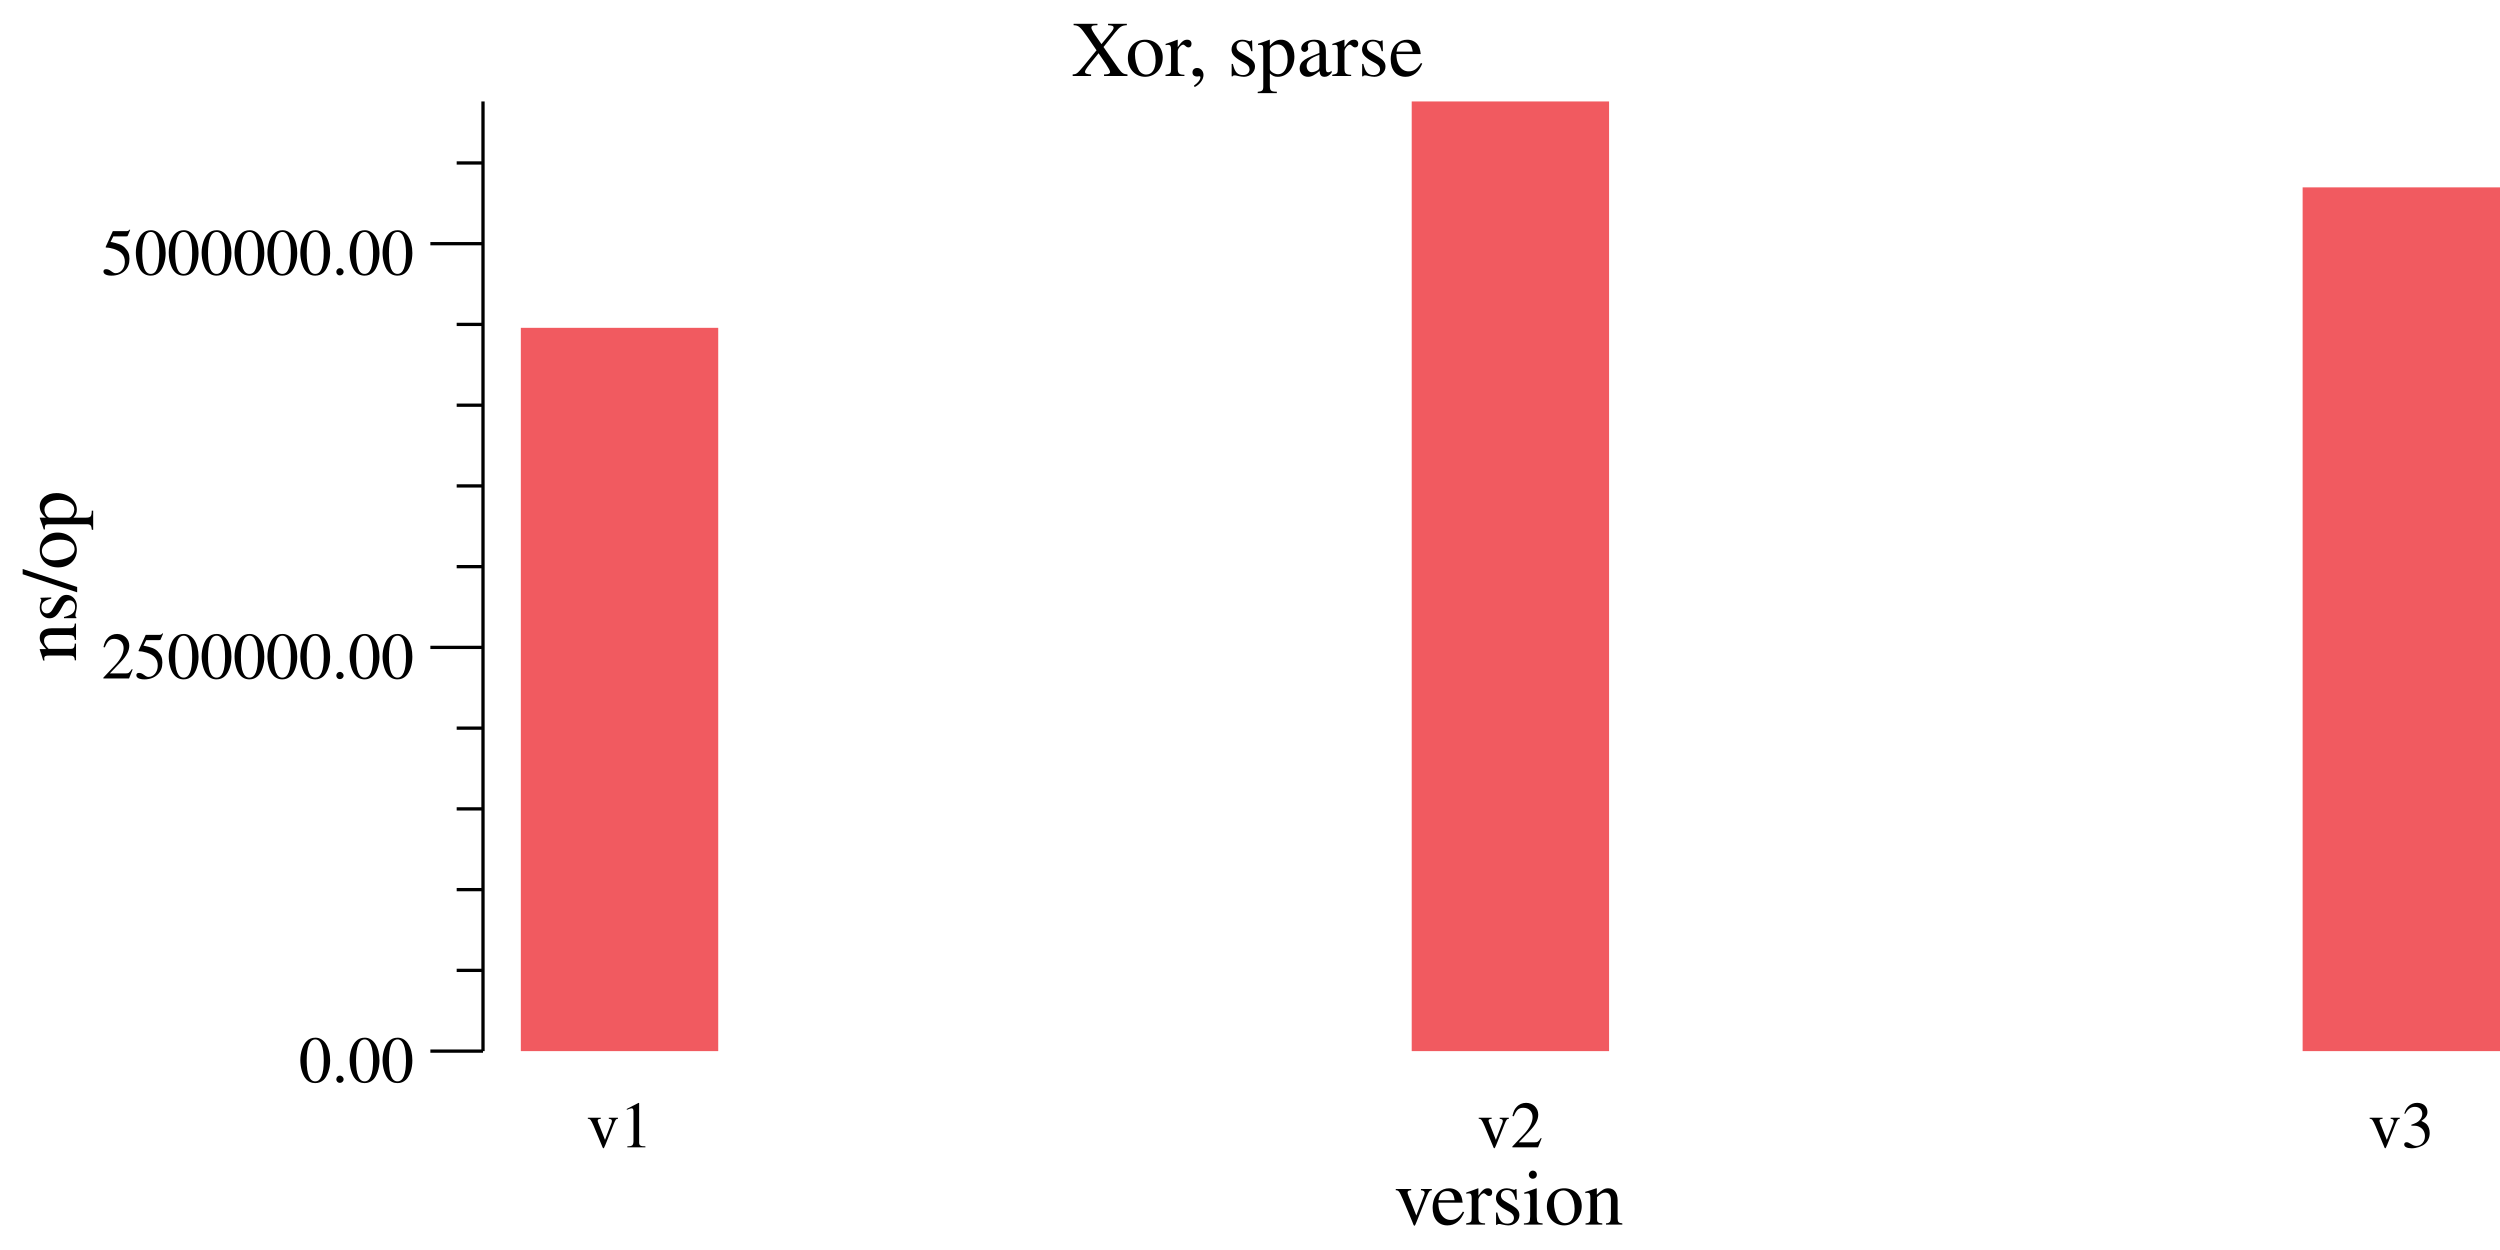
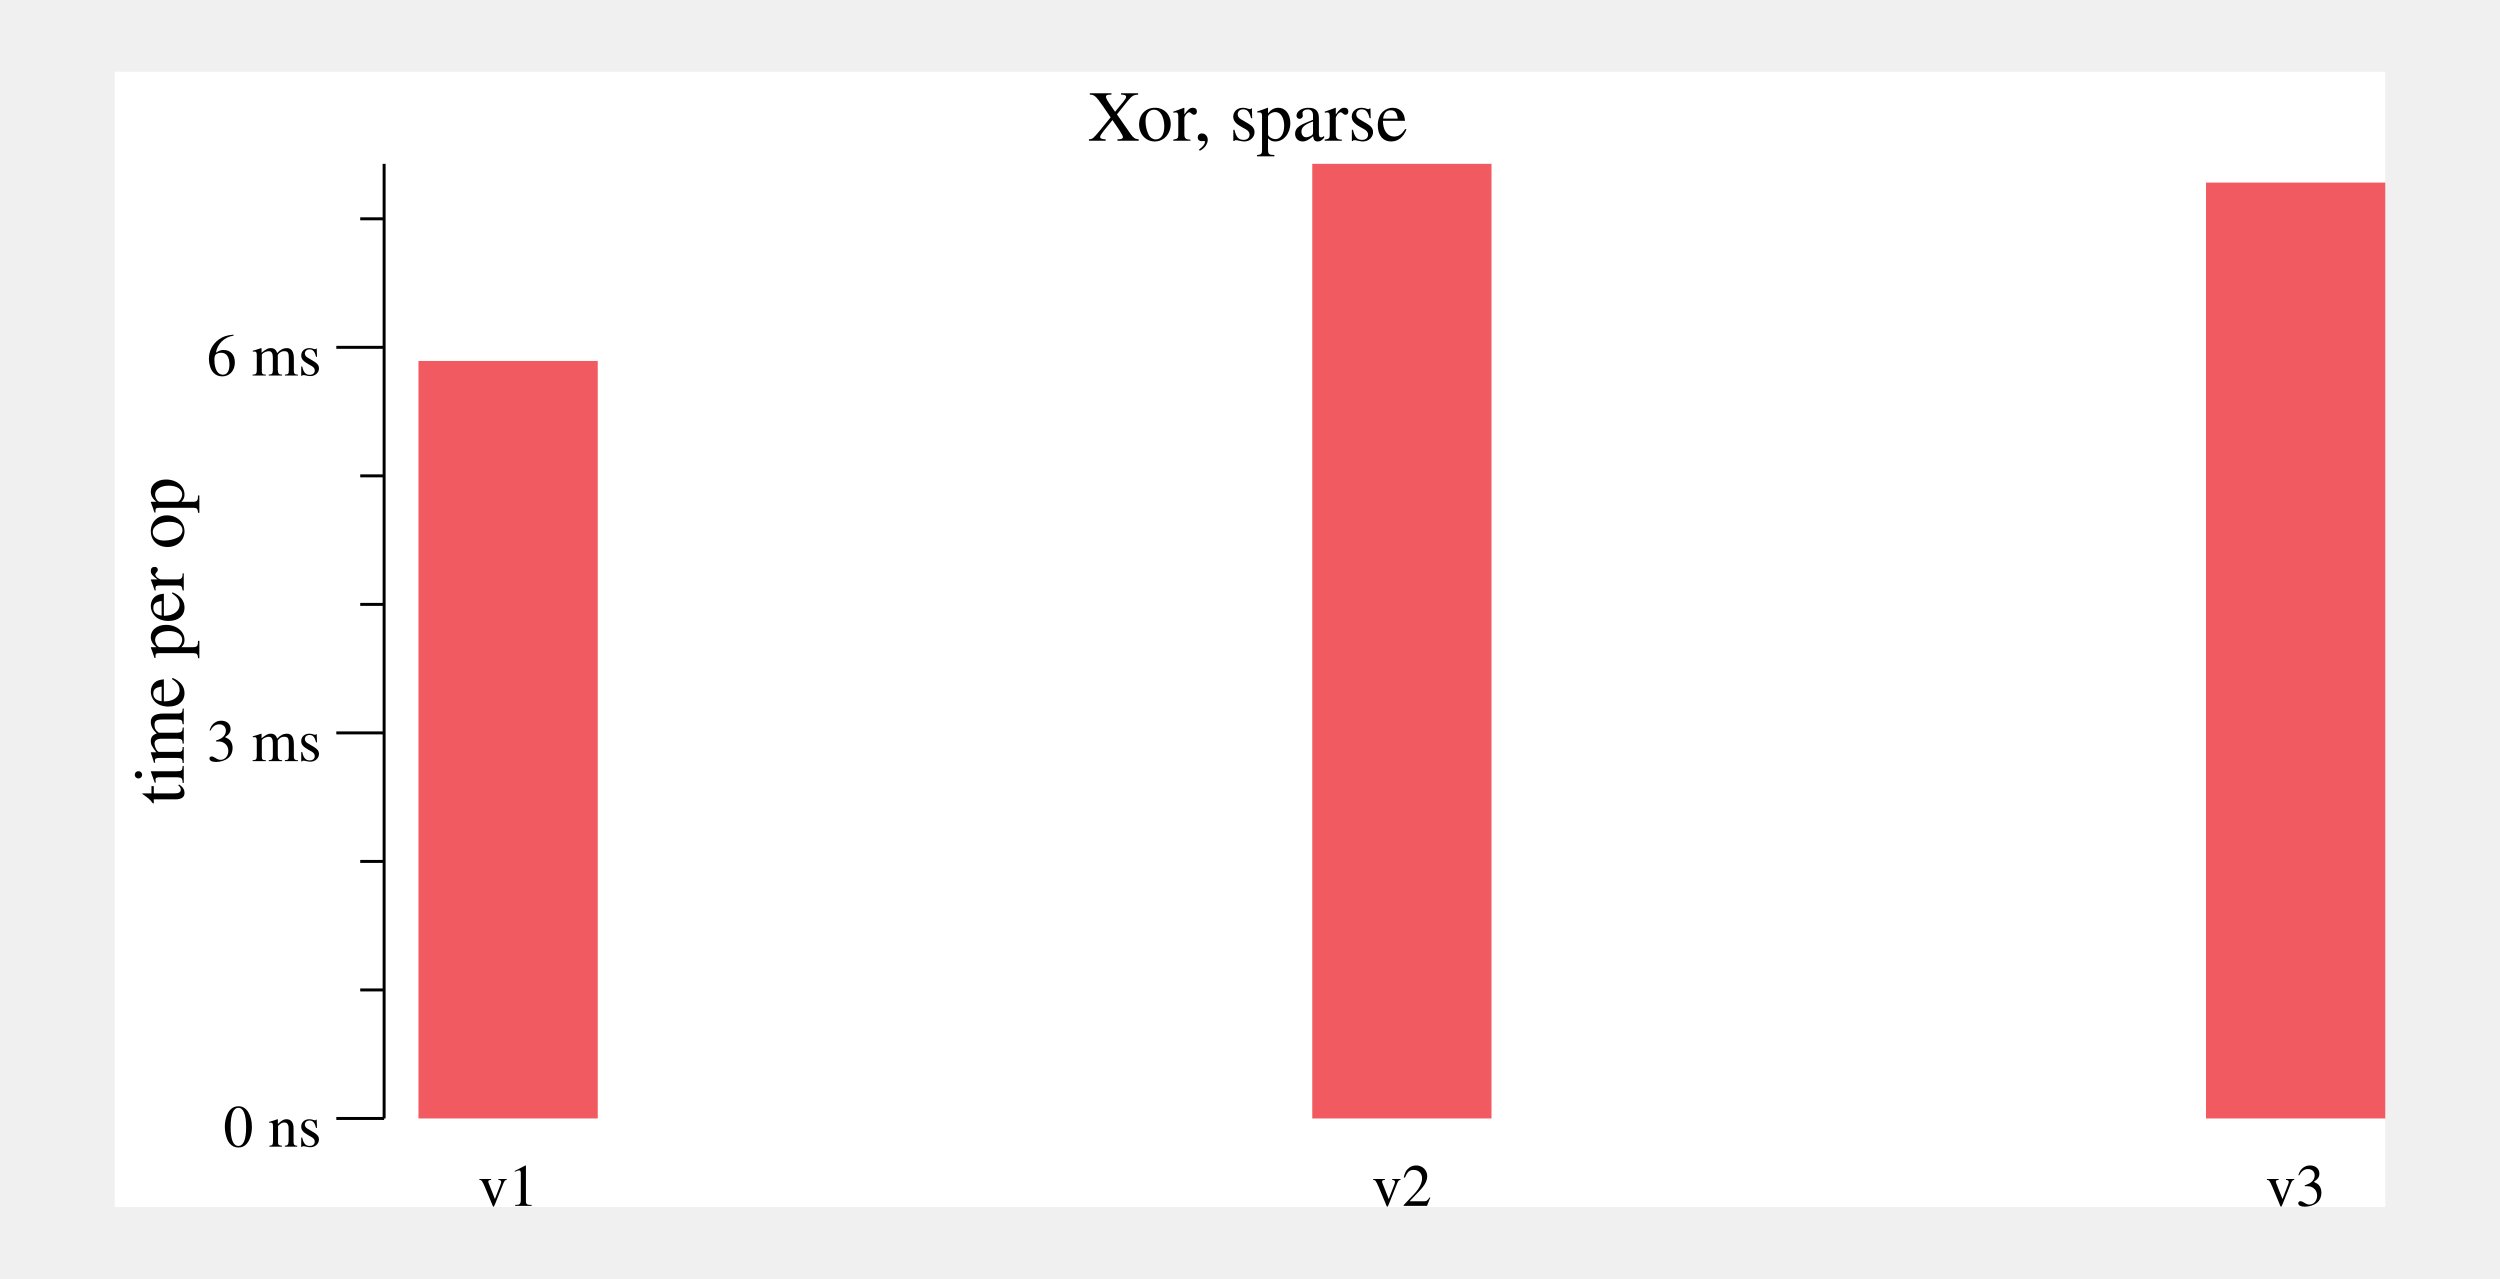
- <svg xmlns="http://www.w3.org/2000/svg" width="380pt" height="190pt" viewBox="0 0 380 190">
-   <g transform="scale(1, -1) translate(0, -190)">
-     <path d="M0,0L380,0L380,190L0,190Z" style="fill:#FFFFFF" />
-     <text x="162.92" y="-178.45" transform="scale(1, -1)" style="font-family:Times;font-weight:normal;font-style:normal;font-size:12px">Xor, sparse</text>
-     <text x="211.92" y="-3.861" transform="scale(1, -1)" style="font-family:Times;font-weight:normal;font-style:normal;font-size:12px">version</text>
-     <text x="89.166" y="-15.602" transform="scale(1, -1)" style="font-family:Times;font-weight:normal;font-style:normal;font-size:10px">v1</text>
-     <text x="224.58" y="-15.602" transform="scale(1, -1)" style="font-family:Times;font-weight:normal;font-style:normal;font-size:10px">v2</text>
-     <text x="360" y="-15.602" transform="scale(1, -1)" style="font-family:Times;font-weight:normal;font-style:normal;font-size:10px">v3</text>
+ <svg xmlns="http://www.w3.org/2000/svg" width="418.4pt" height="214pt" viewBox="0 0 418.4 214">
+   <g transform="scale(1, -1) translate(0, -214)">
+     <path d="M19.2,12L399.2,12L399.2,202L19.2,202Z" style="fill:#FFFFFF" />
+     <text x="182.12" y="-190.45" transform="scale(1, -1)" style="font-family:Times;font-weight:normal;font-style:normal;font-size:12px">Xor, sparse</text>
+     <text x="80.036" y="-12.186" transform="scale(1, -1)" style="font-family:Times;font-weight:normal;font-style:normal;font-size:10px">v1</text>
+     <text x="229.62" y="-12.186" transform="scale(1, -1)" style="font-family:Times;font-weight:normal;font-style:normal;font-size:10px">v2</text>
+     <text x="379.2" y="-12.186" transform="scale(1, -1)" style="font-family:Times;font-weight:normal;font-style:normal;font-size:10px">v3</text>
    <g transform="rotate(90)">
-       <text x="89.405" y="11.555" transform="scale(1, -1)" style="font-family:Times;font-weight:normal;font-style:normal;font-size:12px">ns/op</text>
+       <text x="79.374" y="30.755" transform="scale(1, -1)" style="font-family:Times;font-weight:normal;font-style:normal;font-size:12px">time per op</text>
    </g>
-     <text x="45.416" y="-25.509" transform="scale(1, -1)" style="font-family:Times;font-weight:normal;font-style:normal;font-size:10px">0.00</text>
-     <text x="15.416" y="-86.874" transform="scale(1, -1)" style="font-family:Times;font-weight:normal;font-style:normal;font-size:10px">2500000.00</text>
-     <text x="15.416" y="-148.24" transform="scale(1, -1)" style="font-family:Times;font-weight:normal;font-style:normal;font-size:10px">5000000.00</text>
-     <path d="M65.416,30.23L73.416,30.23" style="fill:none;stroke:#000000;stroke-width:0.5" />
-     <path d="M65.416,91.596L73.416,91.596" style="fill:none;stroke:#000000;stroke-width:0.5" />
-     <path d="M65.416,152.96L73.416,152.96" style="fill:none;stroke:#000000;stroke-width:0.5" />
-     <path d="M69.416,42.503L73.416,42.503" style="fill:none;stroke:#000000;stroke-width:0.5" />
-     <path d="M69.416,54.777L73.416,54.777" style="fill:none;stroke:#000000;stroke-width:0.5" />
-     <path d="M69.416,67.05L73.416,67.05" style="fill:none;stroke:#000000;stroke-width:0.5" />
-     <path d="M69.416,79.323L73.416,79.323" style="fill:none;stroke:#000000;stroke-width:0.5" />
-     <path d="M69.416,103.87L73.416,103.87" style="fill:none;stroke:#000000;stroke-width:0.5" />
-     <path d="M69.416,116.14L73.416,116.14" style="fill:none;stroke:#000000;stroke-width:0.5" />
-     <path d="M69.416,128.41L73.416,128.41" style="fill:none;stroke:#000000;stroke-width:0.5" />
-     <path d="M69.416,140.69L73.416,140.69" style="fill:none;stroke:#000000;stroke-width:0.5" />
-     <path d="M69.416,165.23L73.416,165.23" style="fill:none;stroke:#000000;stroke-width:0.5" />
-     <path d="M73.416,30.23L73.416,174.58" style="fill:none;stroke:#000000;stroke-width:0.5" />
-     <path d="M79.166,30.23L79.166,140.17L109.17,140.17L109.17,30.23Z" style="fill:#F15A60" />
-     <path d="M214.58,30.23L214.58,174.58L244.58,174.58L244.58,30.23Z" style="fill:#F15A60" />
-     <path d="M350,30.23L350,161.52L380,161.52L380,30.23Z" style="fill:#F15A60" />
+     <text x="37.394" y="-22.093" transform="scale(1, -1)" style="font-family:Times;font-weight:normal;font-style:normal;font-size:10px">0 ns</text>
+     <text x="34.616" y="-86.62" transform="scale(1, -1)" style="font-family:Times;font-weight:normal;font-style:normal;font-size:10px">3 ms</text>
+     <text x="34.616" y="-151.15" transform="scale(1, -1)" style="font-family:Times;font-weight:normal;font-style:normal;font-size:10px">6 ms</text>
+     <path d="M56.286,26.814L64.286,26.814" style="fill:none;stroke:#000000;stroke-width:0.5" />
+     <path d="M56.286,91.342L64.286,91.342" style="fill:none;stroke:#000000;stroke-width:0.5" />
+     <path d="M56.286,155.87L64.286,155.87" style="fill:none;stroke:#000000;stroke-width:0.5" />
+     <path d="M60.286,48.324L64.286,48.324" style="fill:none;stroke:#000000;stroke-width:0.5" />
+     <path d="M60.286,69.833L64.286,69.833" style="fill:none;stroke:#000000;stroke-width:0.5" />
+     <path d="M60.286,112.85L64.286,112.85" style="fill:none;stroke:#000000;stroke-width:0.5" />
+     <path d="M60.286,134.36L64.286,134.36" style="fill:none;stroke:#000000;stroke-width:0.5" />
+     <path d="M60.286,177.38L64.286,177.38" style="fill:none;stroke:#000000;stroke-width:0.5" />
+     <path d="M64.286,26.814L64.286,186.58" style="fill:none;stroke:#000000;stroke-width:0.5" />
+     <path d="M70.036,26.814L70.036,153.59L100.04,153.59L100.04,26.814Z" style="fill:#F15A60" />
+     <path d="M219.62,26.814L219.62,186.58L249.62,186.58L249.62,26.814Z" style="fill:#F15A60" />
+     <path d="M369.2,26.814L369.2,183.44L399.2,183.44L399.2,26.814Z" style="fill:#F15A60" />
  </g>
</svg>
